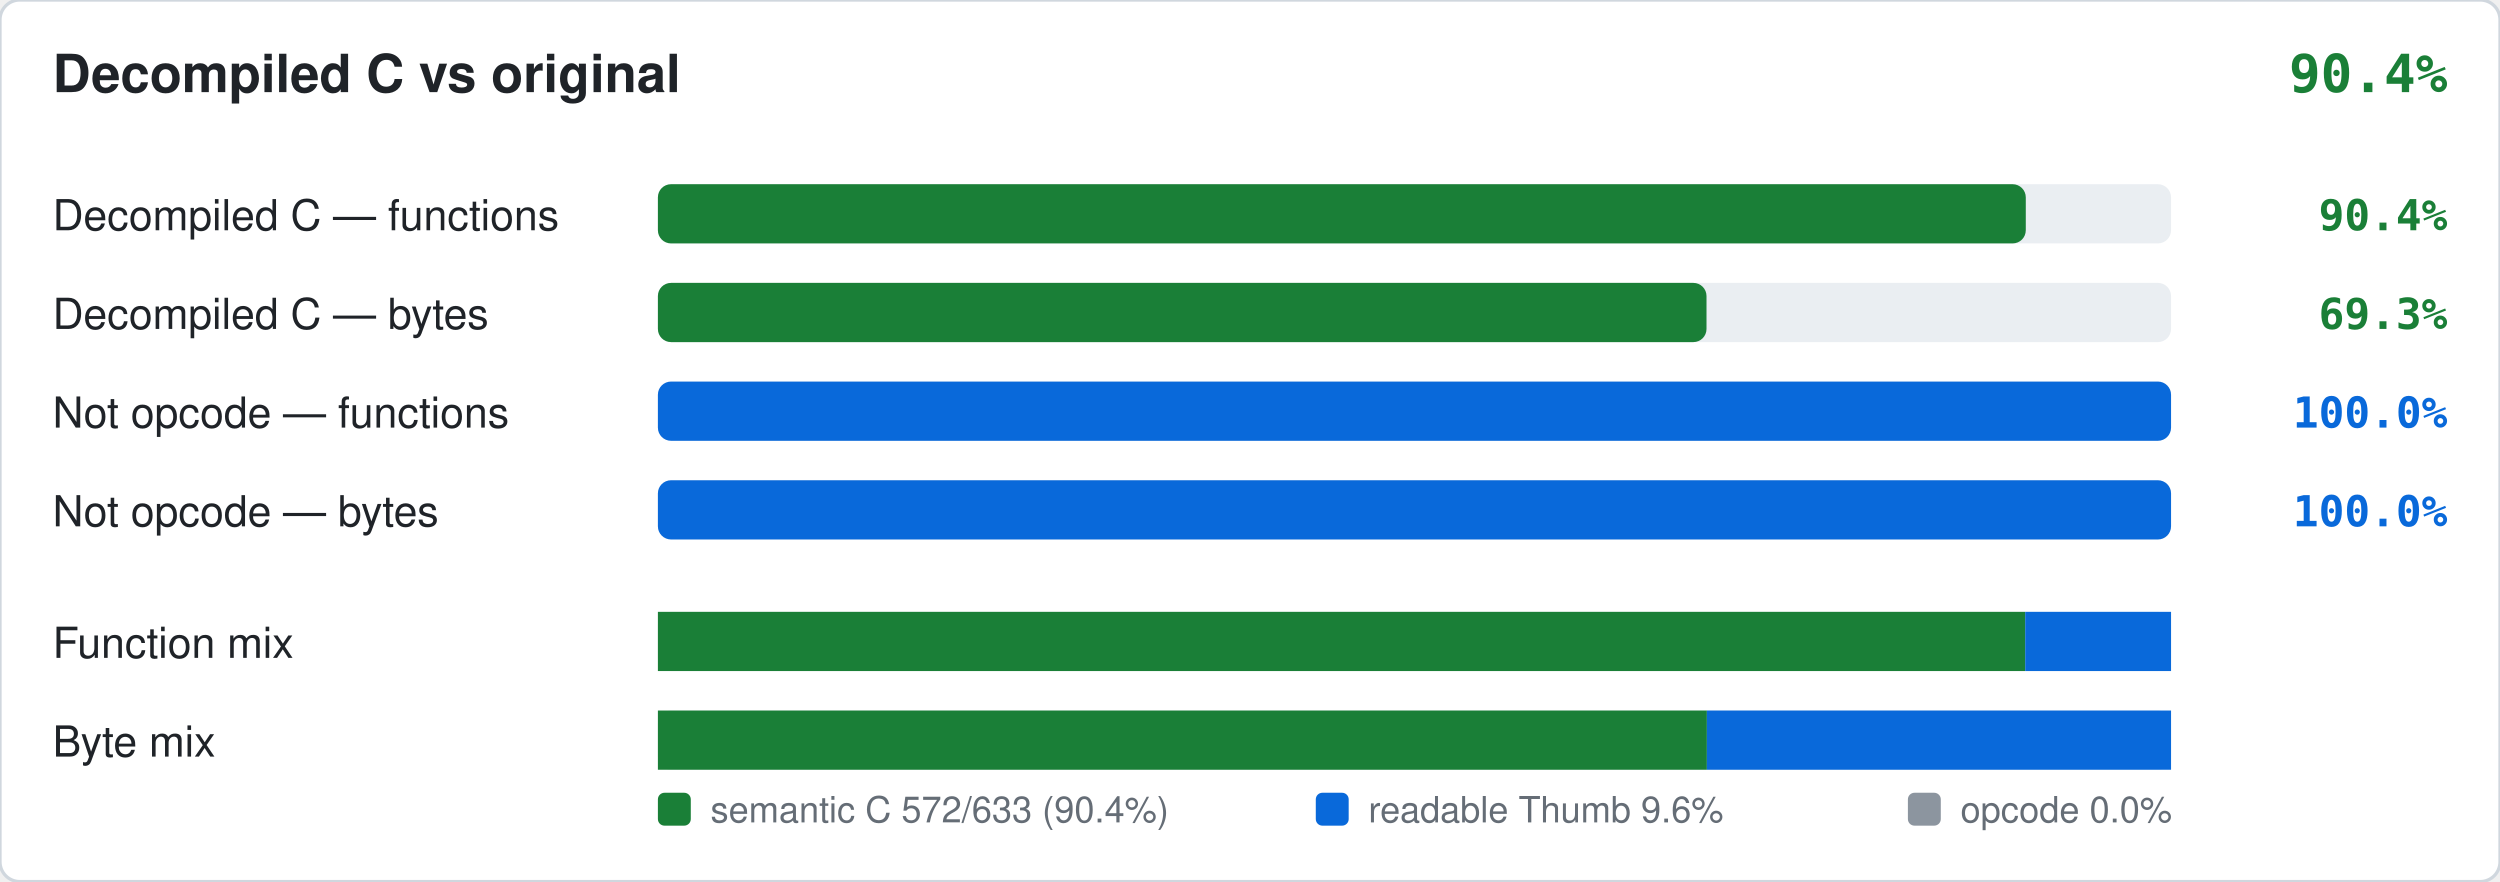
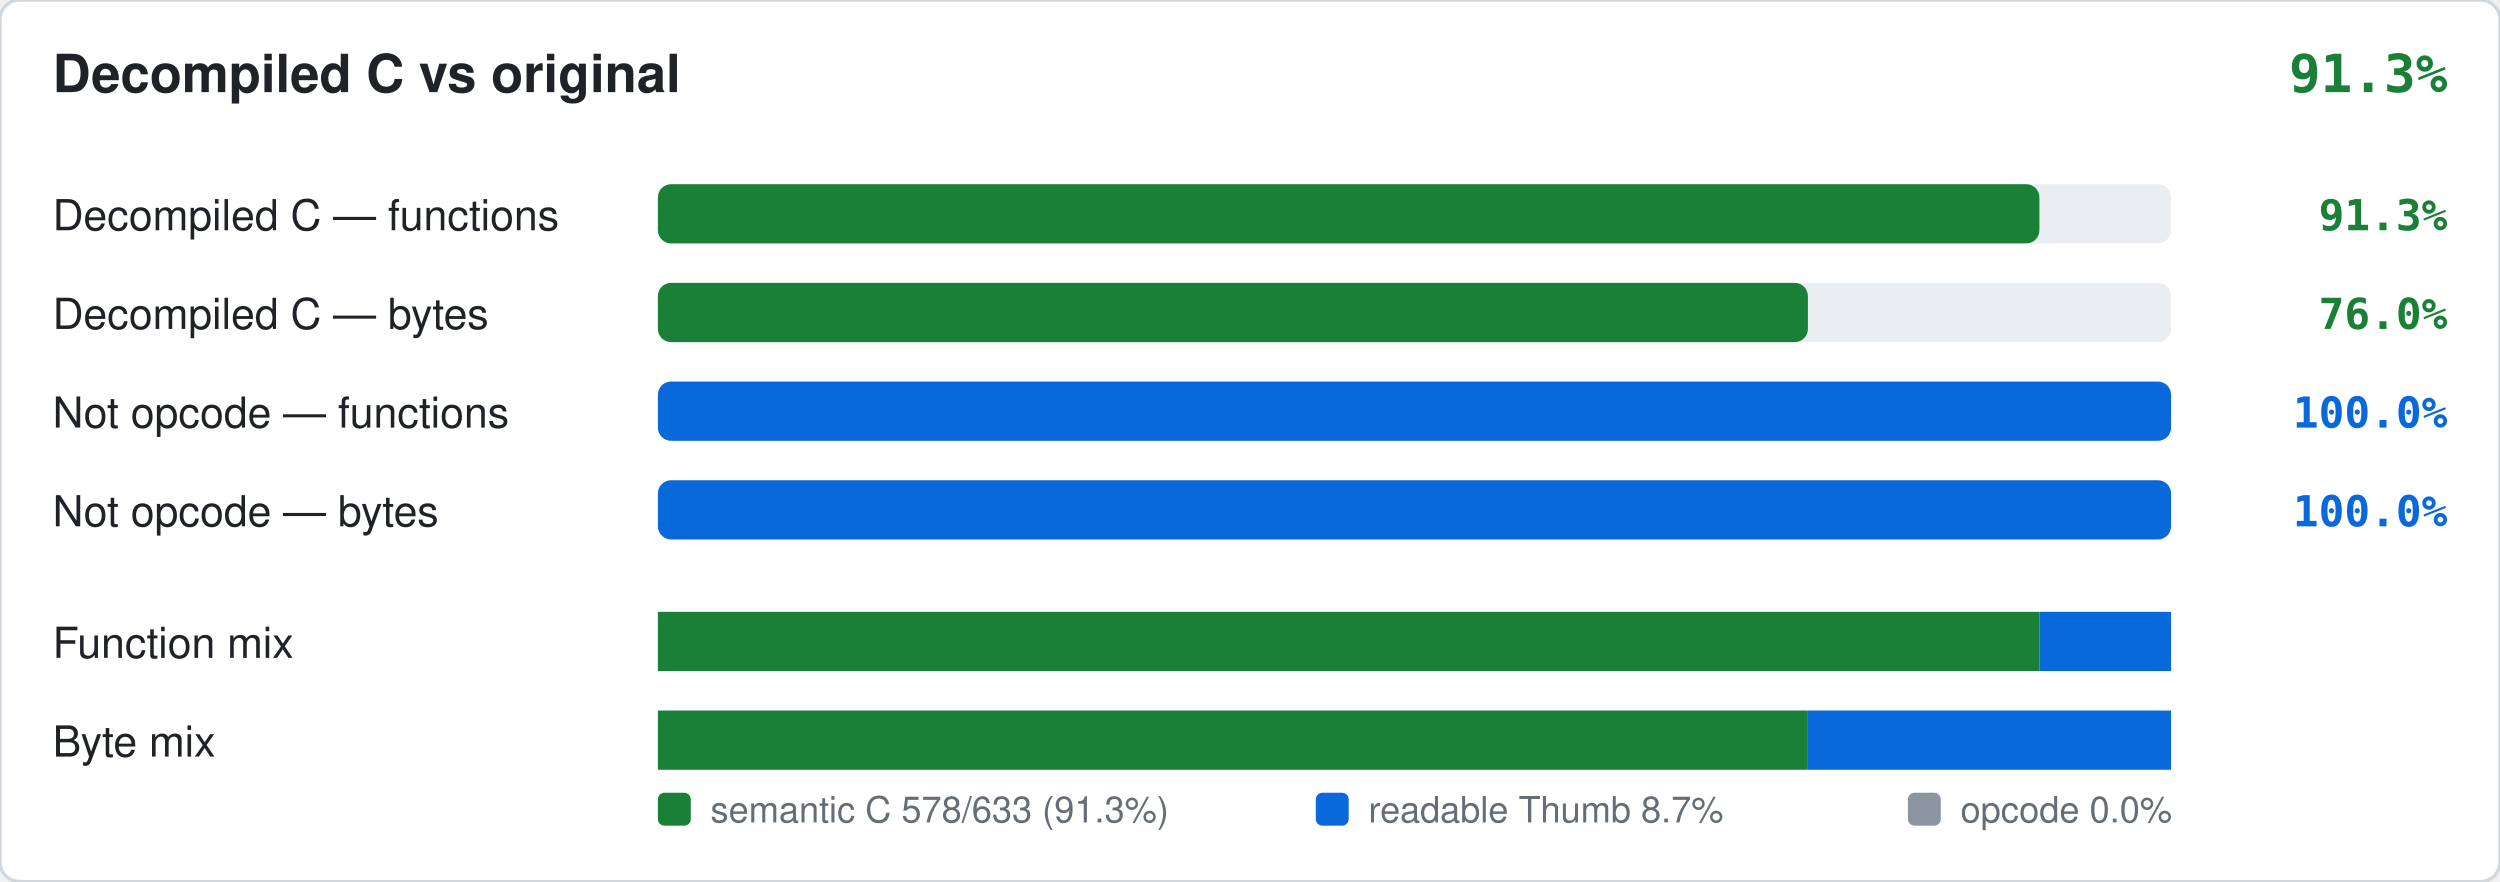
- <svg xmlns="http://www.w3.org/2000/svg" width="760" height="268" viewBox="0 0 760 268" role="img" aria-label="Decompiled C 90.4% functions, 69.3% bytes (572/633, 62,580/90,272)">
+ <svg xmlns="http://www.w3.org/2000/svg" width="760" height="268" viewBox="0 0 760 268" role="img" aria-label="Decompiled C 91.3% functions, 76.0% bytes (578/633, 68,562/90,272)">
  <rect width="760" height="268" rx="6" fill="#ffffff" stroke="#d0d7de" />
  <text x="16" y="28" font-family="-apple-system,BlinkMacSystemFont,Segoe UI,Helvetica,Arial,sans-serif" font-size="16" font-weight="600" fill="#1f2328">Decompiled C vs original</text>
-   <text x="744" y="28" text-anchor="end" font-family="ui-monospace,SFMono-Regular,Menlo,Consolas,monospace" font-size="16" font-weight="700" fill="#1a7f37">90.4%</text>
+   <text x="744" y="28" text-anchor="end" font-family="ui-monospace,SFMono-Regular,Menlo,Consolas,monospace" font-size="16" font-weight="700" fill="#1a7f37">91.3%</text>
  <text x="16" y="70" font-family="-apple-system,BlinkMacSystemFont,Segoe UI,Helvetica,Arial,sans-serif" font-size="13" fill="#1f2328">Decompiled C — functions</text>
  <rect x="200.00" y="56.00" width="460.00" height="18.00" rx="4" fill="#eaeef2" />
-   <rect x="200.00" y="56.00" width="415.84" height="18.00" rx="4" fill="#1a7f37" />
-   <text x="744" y="70" text-anchor="end" font-family="ui-monospace,SFMono-Regular,Menlo,Consolas,monospace" font-size="13" font-weight="700" fill="#1a7f37">90.4%</text>
+   <rect x="200.00" y="56.00" width="419.98" height="18.00" rx="4" fill="#1a7f37" />
+   <text x="744" y="70" text-anchor="end" font-family="ui-monospace,SFMono-Regular,Menlo,Consolas,monospace" font-size="13" font-weight="700" fill="#1a7f37">91.3%</text>
  <text x="16" y="100" font-family="-apple-system,BlinkMacSystemFont,Segoe UI,Helvetica,Arial,sans-serif" font-size="13" fill="#1f2328">Decompiled C — bytes</text>
  <rect x="200.00" y="86.00" width="460.00" height="18.00" rx="4" fill="#eaeef2" />
-   <rect x="200.00" y="86.00" width="318.78" height="18.00" rx="4" fill="#1a7f37" />
-   <text x="744" y="100" text-anchor="end" font-family="ui-monospace,SFMono-Regular,Menlo,Consolas,monospace" font-size="13" font-weight="700" fill="#1a7f37">69.3%</text>
+   <rect x="200.00" y="86.00" width="349.60" height="18.00" rx="4" fill="#1a7f37" />
+   <text x="744" y="100" text-anchor="end" font-family="ui-monospace,SFMono-Regular,Menlo,Consolas,monospace" font-size="13" font-weight="700" fill="#1a7f37">76.0%</text>
  <text x="16" y="130" font-family="-apple-system,BlinkMacSystemFont,Segoe UI,Helvetica,Arial,sans-serif" font-size="13" fill="#1f2328">Not opcode — functions</text>
  <rect x="200.00" y="116.00" width="460.00" height="18.00" rx="4" fill="#eaeef2" />
  <rect x="200.00" y="116.00" width="460.00" height="18.00" rx="4" fill="#0969da" />
  <text x="744" y="130" text-anchor="end" font-family="ui-monospace,SFMono-Regular,Menlo,Consolas,monospace" font-size="13" font-weight="700" fill="#0969da">100.0%</text>
  <text x="16" y="160" font-family="-apple-system,BlinkMacSystemFont,Segoe UI,Helvetica,Arial,sans-serif" font-size="13" fill="#1f2328">Not opcode — bytes</text>
  <rect x="200.00" y="146.00" width="460.00" height="18.00" rx="4" fill="#eaeef2" />
  <rect x="200.00" y="146.00" width="460.00" height="18.00" rx="4" fill="#0969da" />
  <text x="744" y="160" text-anchor="end" font-family="ui-monospace,SFMono-Regular,Menlo,Consolas,monospace" font-size="13" font-weight="700" fill="#0969da">100.0%</text>
  <text x="16" y="200" font-family="-apple-system,BlinkMacSystemFont,Segoe UI,Helvetica,Arial,sans-serif" font-size="13" fill="#1f2328">Function mix</text>
  <rect x="200.00" y="186.00" width="460.00" height="18.00" rx="4" fill="#eaeef2" />
-   <rect x="200.00" y="186.00" width="415.67" height="18.00" fill="#1a7f37" />
-   <rect x="615.67" y="186.00" width="44.33" height="18.00" fill="#0969da" />
+   <rect x="200.00" y="186.00" width="420.03" height="18.00" fill="#1a7f37" />
+   <rect x="620.03" y="186.00" width="39.97" height="18.00" fill="#0969da" />
  <text x="16" y="230" font-family="-apple-system,BlinkMacSystemFont,Segoe UI,Helvetica,Arial,sans-serif" font-size="13" fill="#1f2328">Byte mix</text>
  <rect x="200.00" y="216.00" width="460.00" height="18.00" rx="4" fill="#eaeef2" />
-   <rect x="200.00" y="216.00" width="318.89" height="18.00" fill="#1a7f37" />
-   <rect x="518.89" y="216.00" width="141.11" height="18.00" fill="#0969da" />
+   <rect x="200.00" y="216.00" width="349.37" height="18.00" fill="#1a7f37" />
+   <rect x="549.37" y="216.00" width="110.63" height="18.00" fill="#0969da" />
  <rect x="200" y="241" width="10" height="10" rx="2" fill="#1a7f37" />
-   <text x="216" y="250" font-family="-apple-system,BlinkMacSystemFont,Segoe UI,Helvetica,Arial,sans-serif" font-size="11" fill="#656d76">semantic C 572/633 (90.4%)</text>
+   <text x="216" y="250" font-family="-apple-system,BlinkMacSystemFont,Segoe UI,Helvetica,Arial,sans-serif" font-size="11" fill="#656d76">semantic C 578/633 (91.3%)</text>
  <rect x="400" y="241" width="10" height="10" rx="2" fill="#0969da" />
-   <text x="416" y="250" font-family="-apple-system,BlinkMacSystemFont,Segoe UI,Helvetica,Arial,sans-serif" font-size="11" fill="#656d76">readable Thumb 9.6%</text>
+   <text x="416" y="250" font-family="-apple-system,BlinkMacSystemFont,Segoe UI,Helvetica,Arial,sans-serif" font-size="11" fill="#656d76">readable Thumb 8.7%</text>
  <rect x="580" y="241" width="10" height="10" rx="2" fill="#8c959f" />
  <text x="596" y="250" font-family="-apple-system,BlinkMacSystemFont,Segoe UI,Helvetica,Arial,sans-serif" font-size="11" fill="#656d76">opcode 0.0%</text>
</svg>
